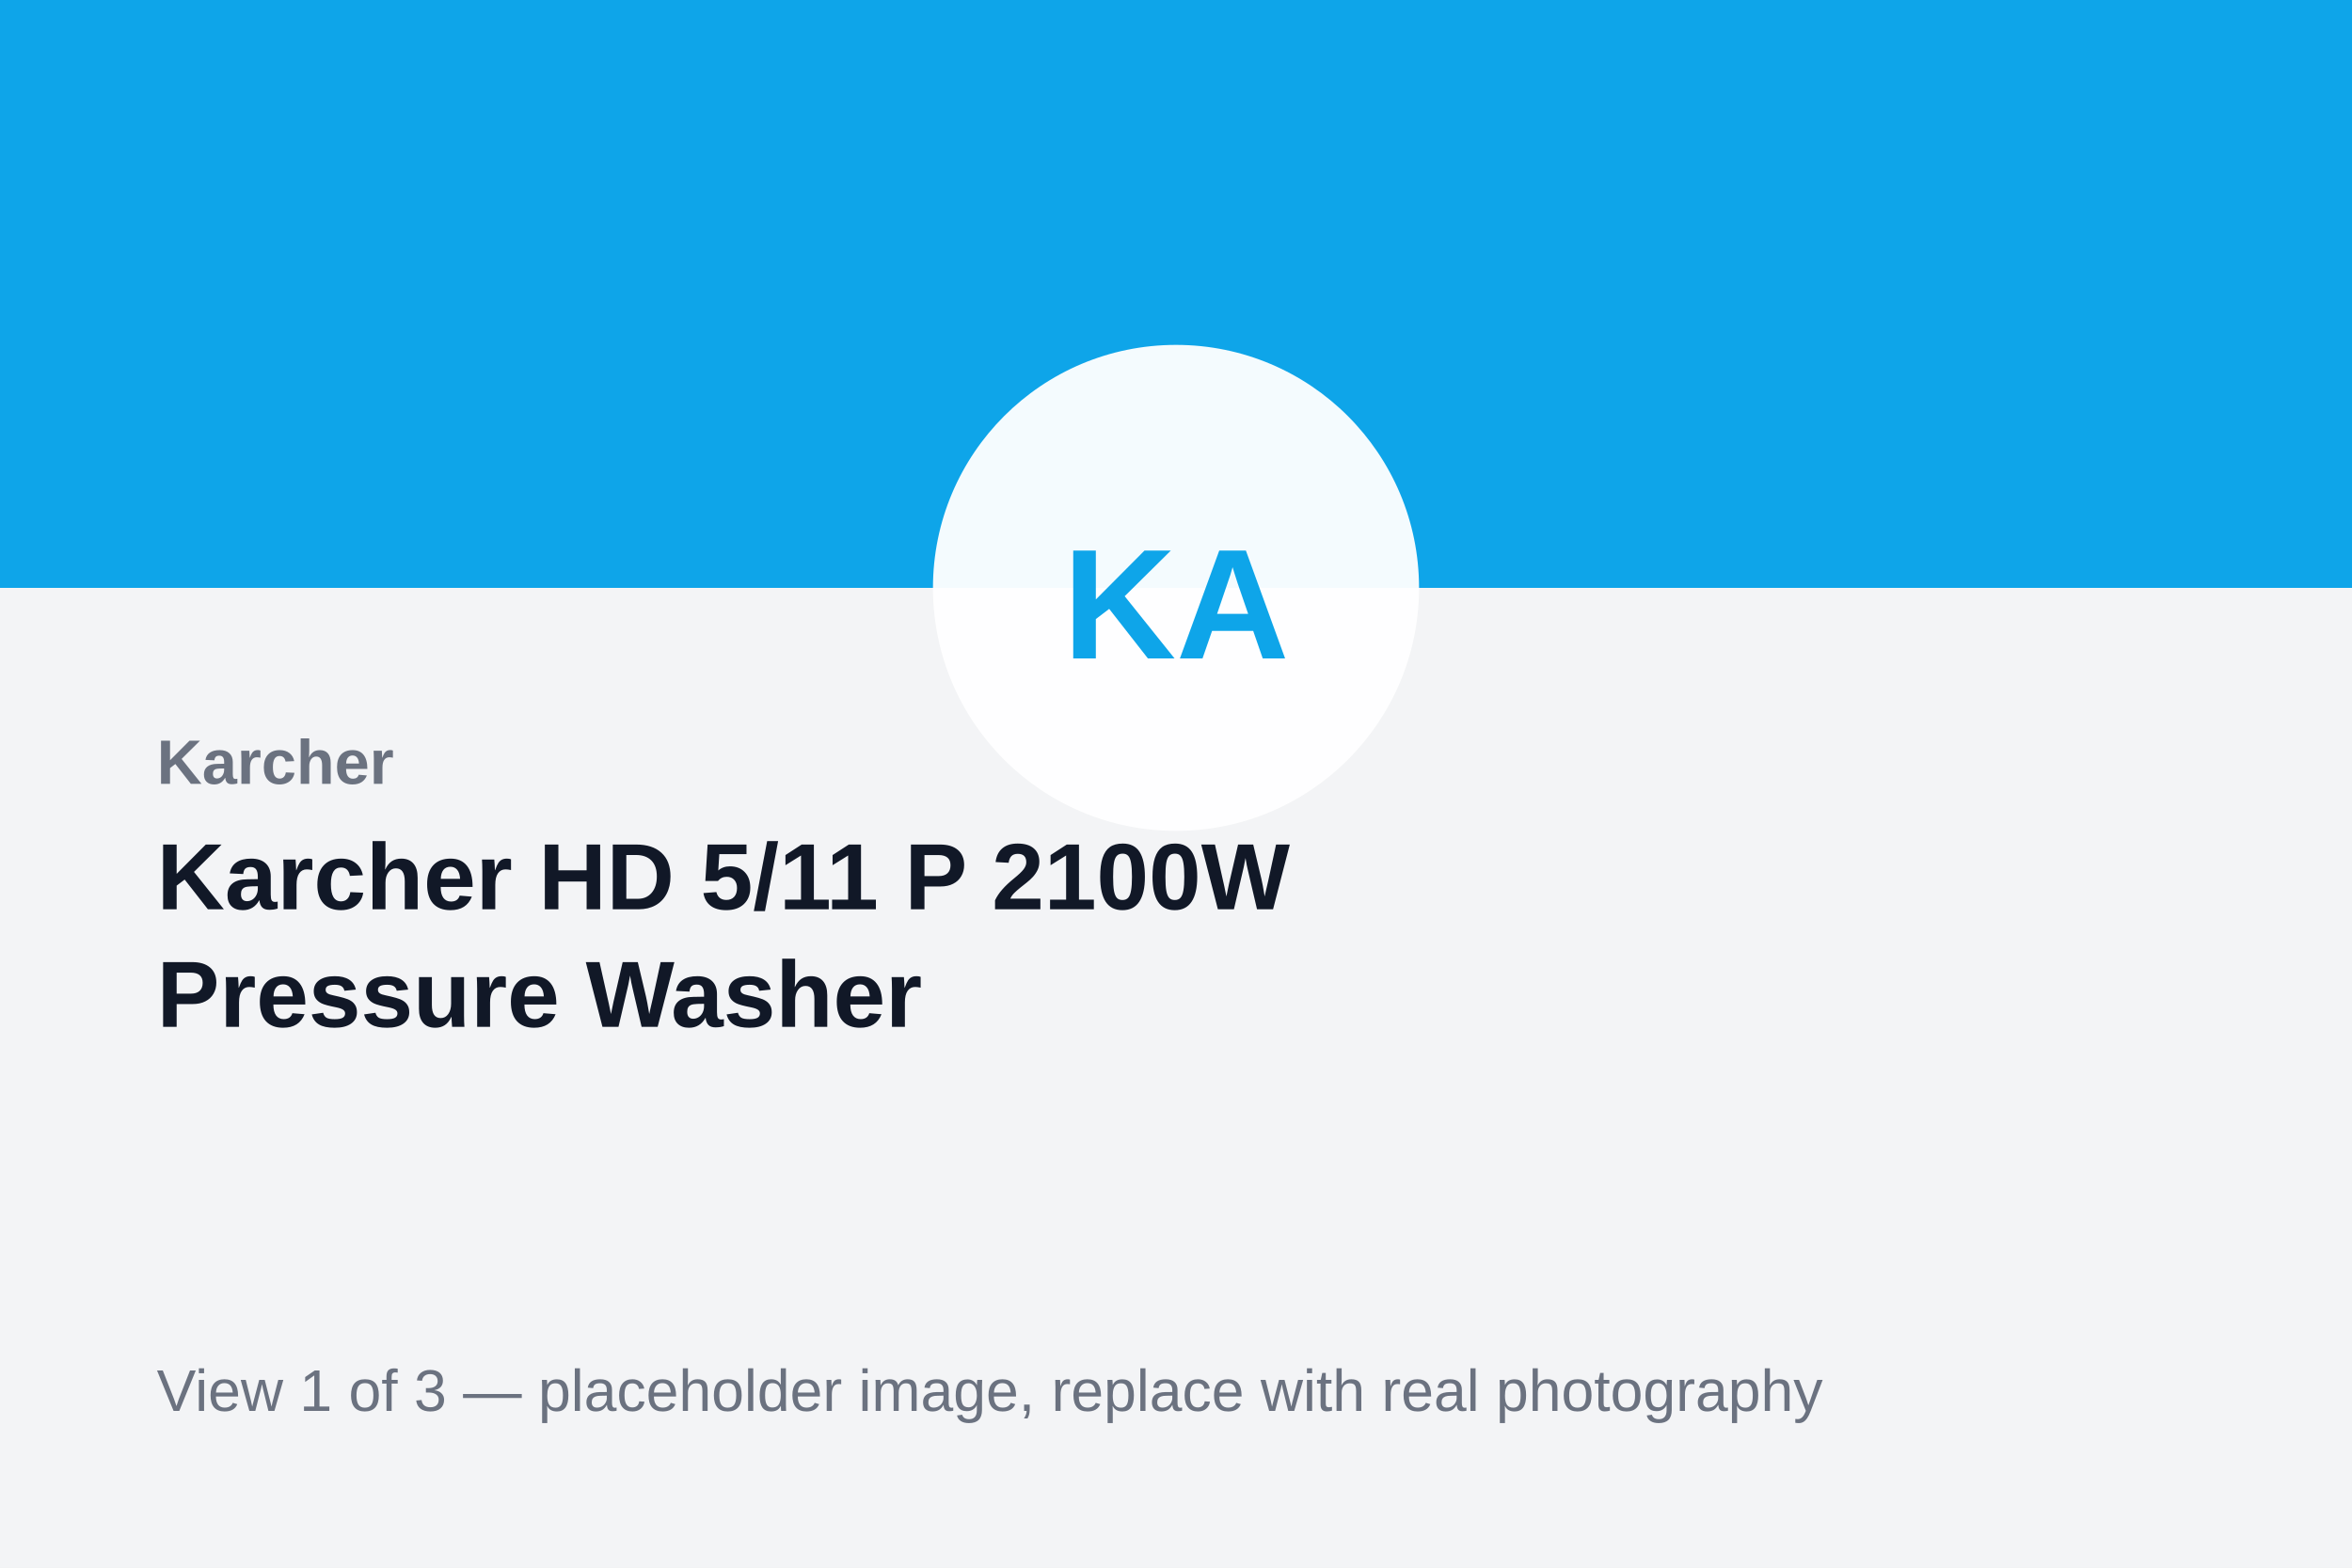
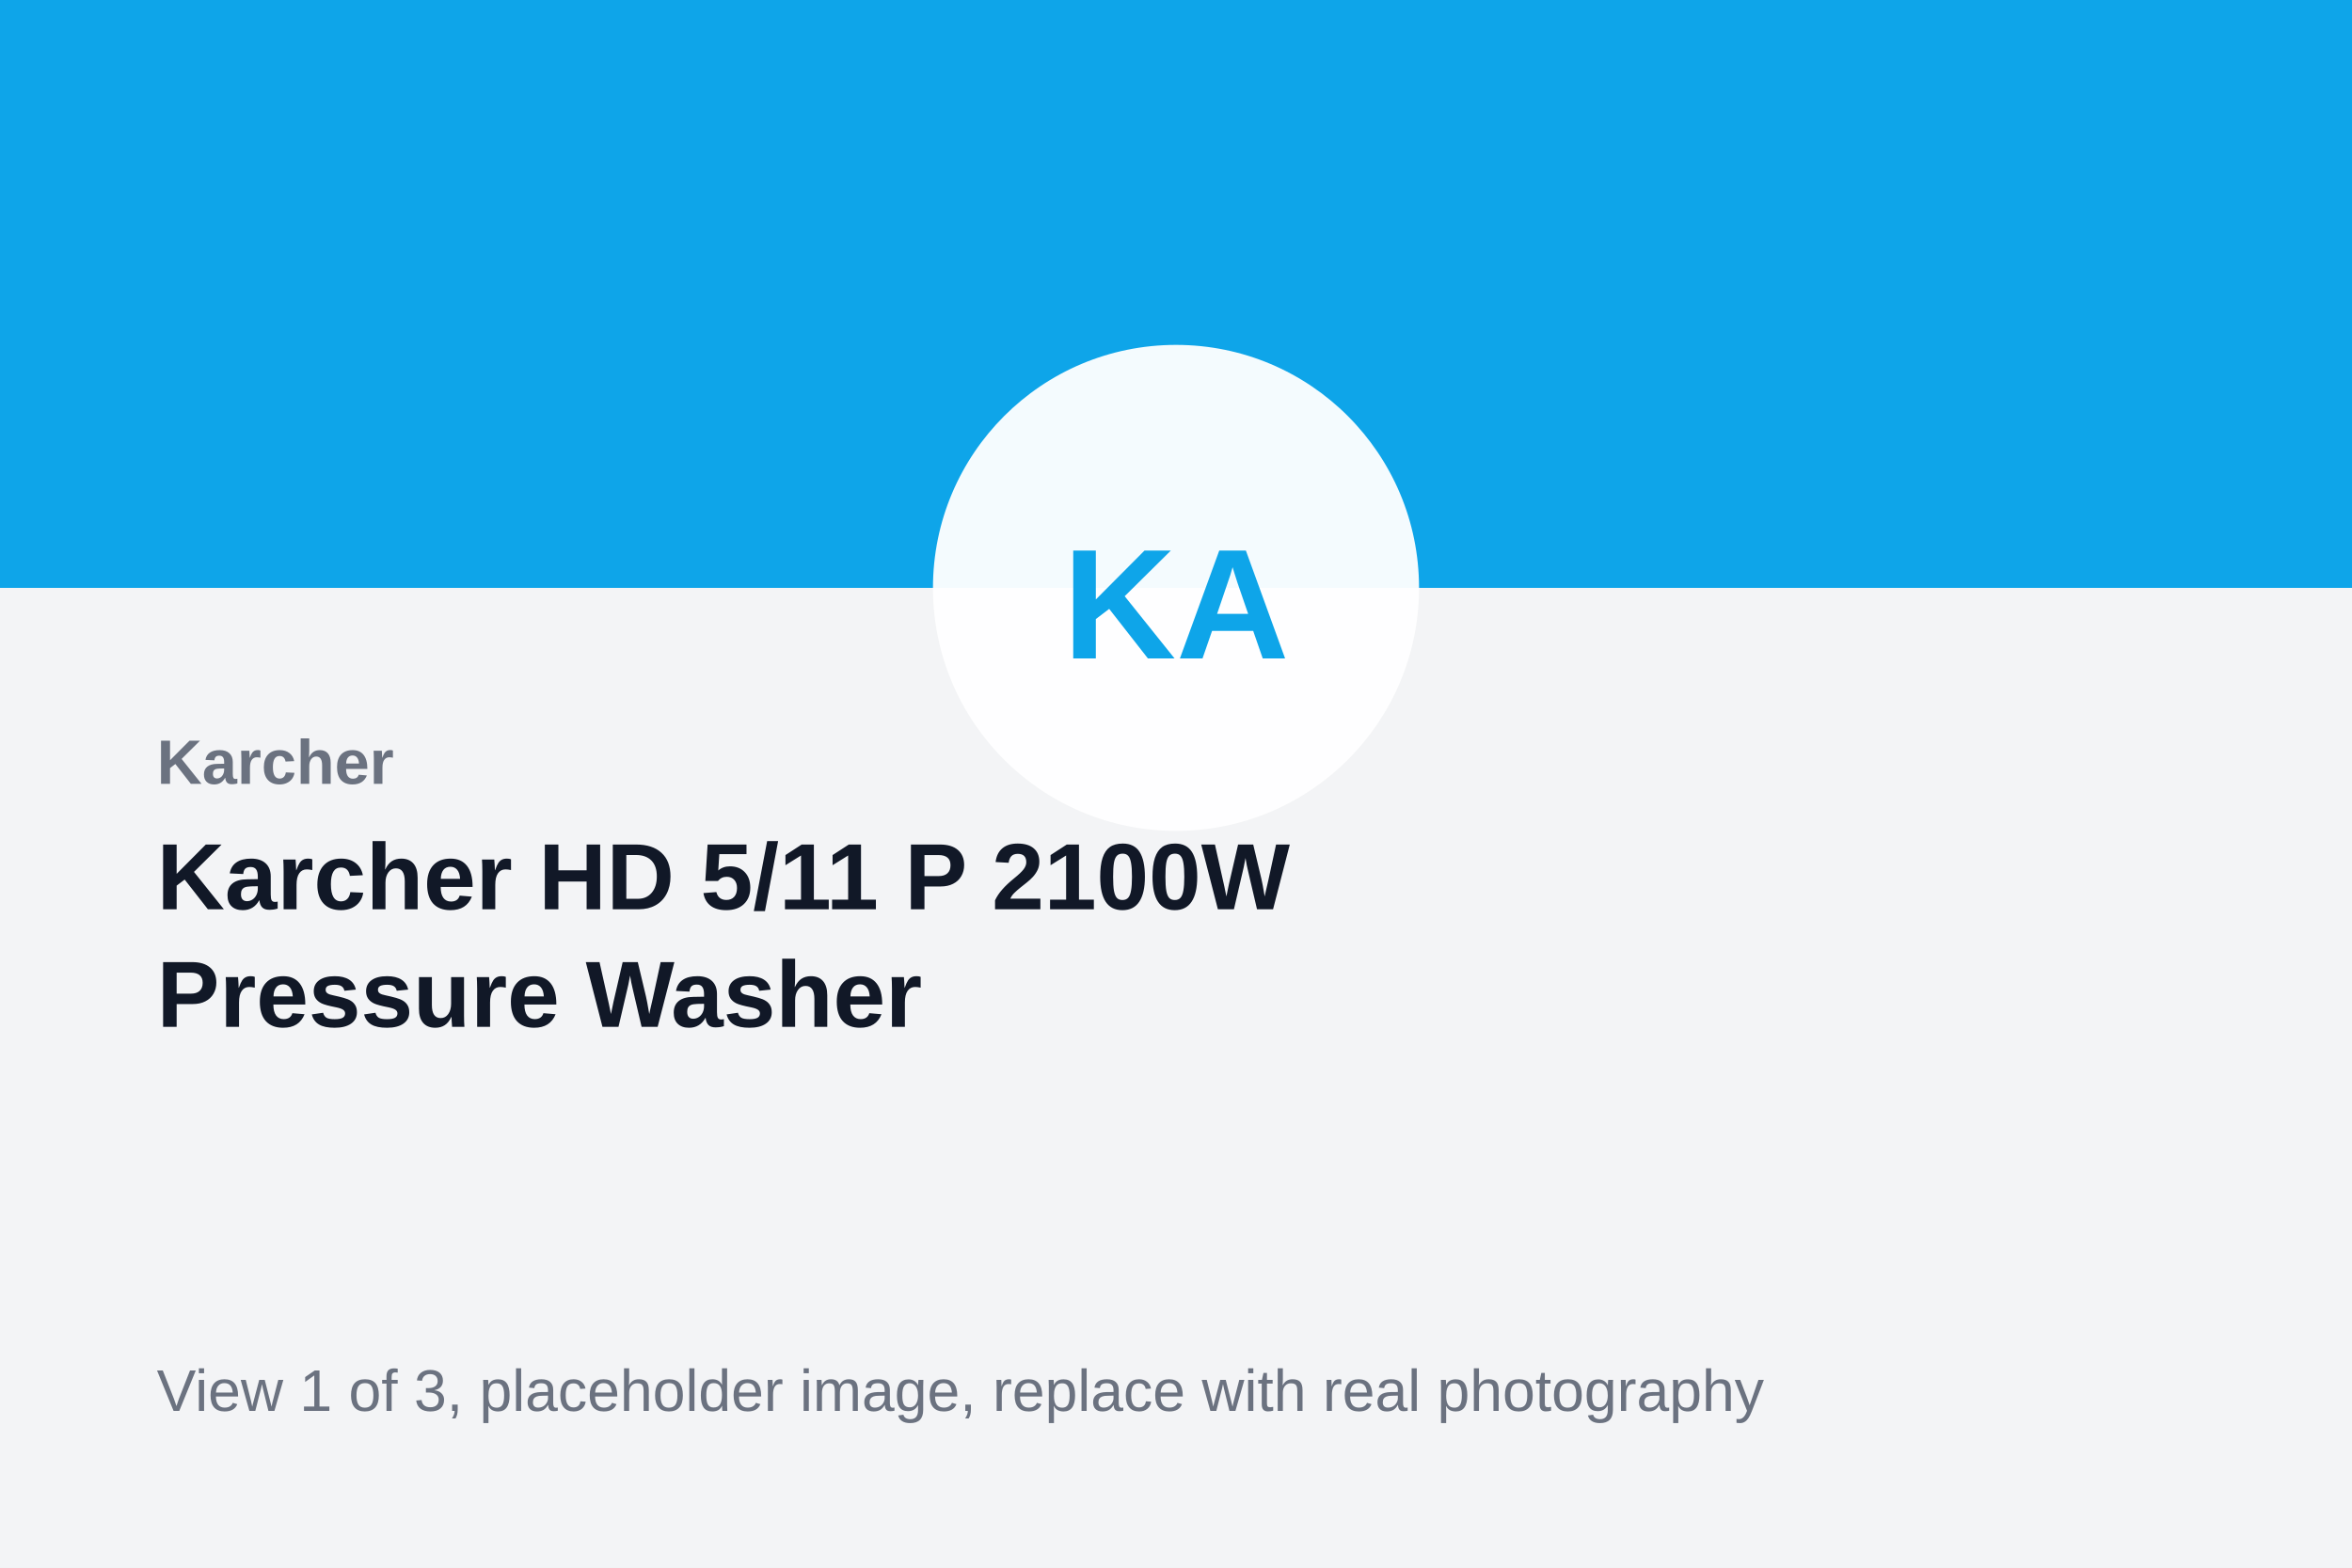
<svg xmlns="http://www.w3.org/2000/svg" viewBox="0 0 600 400" width="600" height="400" role="img" aria-label="Karcher HD 5/11 P 2100W Pressure Washer">
  <rect width="600" height="400" fill="#F3F4F6" />
  <rect x="0" y="0" width="600" height="150" fill="#0EA5E9" />
  <circle cx="300" cy="150" r="62" fill="#ffffff" opacity="0.95" />
  <text x="300" y="168" text-anchor="middle" font-family="Segoe UI, Arial, sans-serif" font-size="40" font-weight="800" fill="#0EA5E9">KA</text>
  <text x="40" y="200" font-family="Segoe UI, Arial, sans-serif" font-size="16" font-weight="600" fill="#6B7280">Karcher</text>
  <text x="40" y="232" font-family="Segoe UI, Arial, sans-serif" font-size="24" font-weight="700" fill="#111827">Karcher HD 5/11 P 2100W</text>
  <text x="40" y="262" font-family="Segoe UI, Arial, sans-serif" font-size="24" font-weight="700" fill="#111827">Pressure Washer</text>
-   <text x="40" y="360" font-family="Segoe UI, Arial, sans-serif" font-size="15" fill="#6B7280">View 1 of 3 — placeholder image, replace with real photography</text>
+   <text x="40" y="360" font-family="Segoe UI, Arial, sans-serif" font-size="15" fill="#6B7280">View 1 of 3, placeholder image, replace with real photography</text>
</svg>
